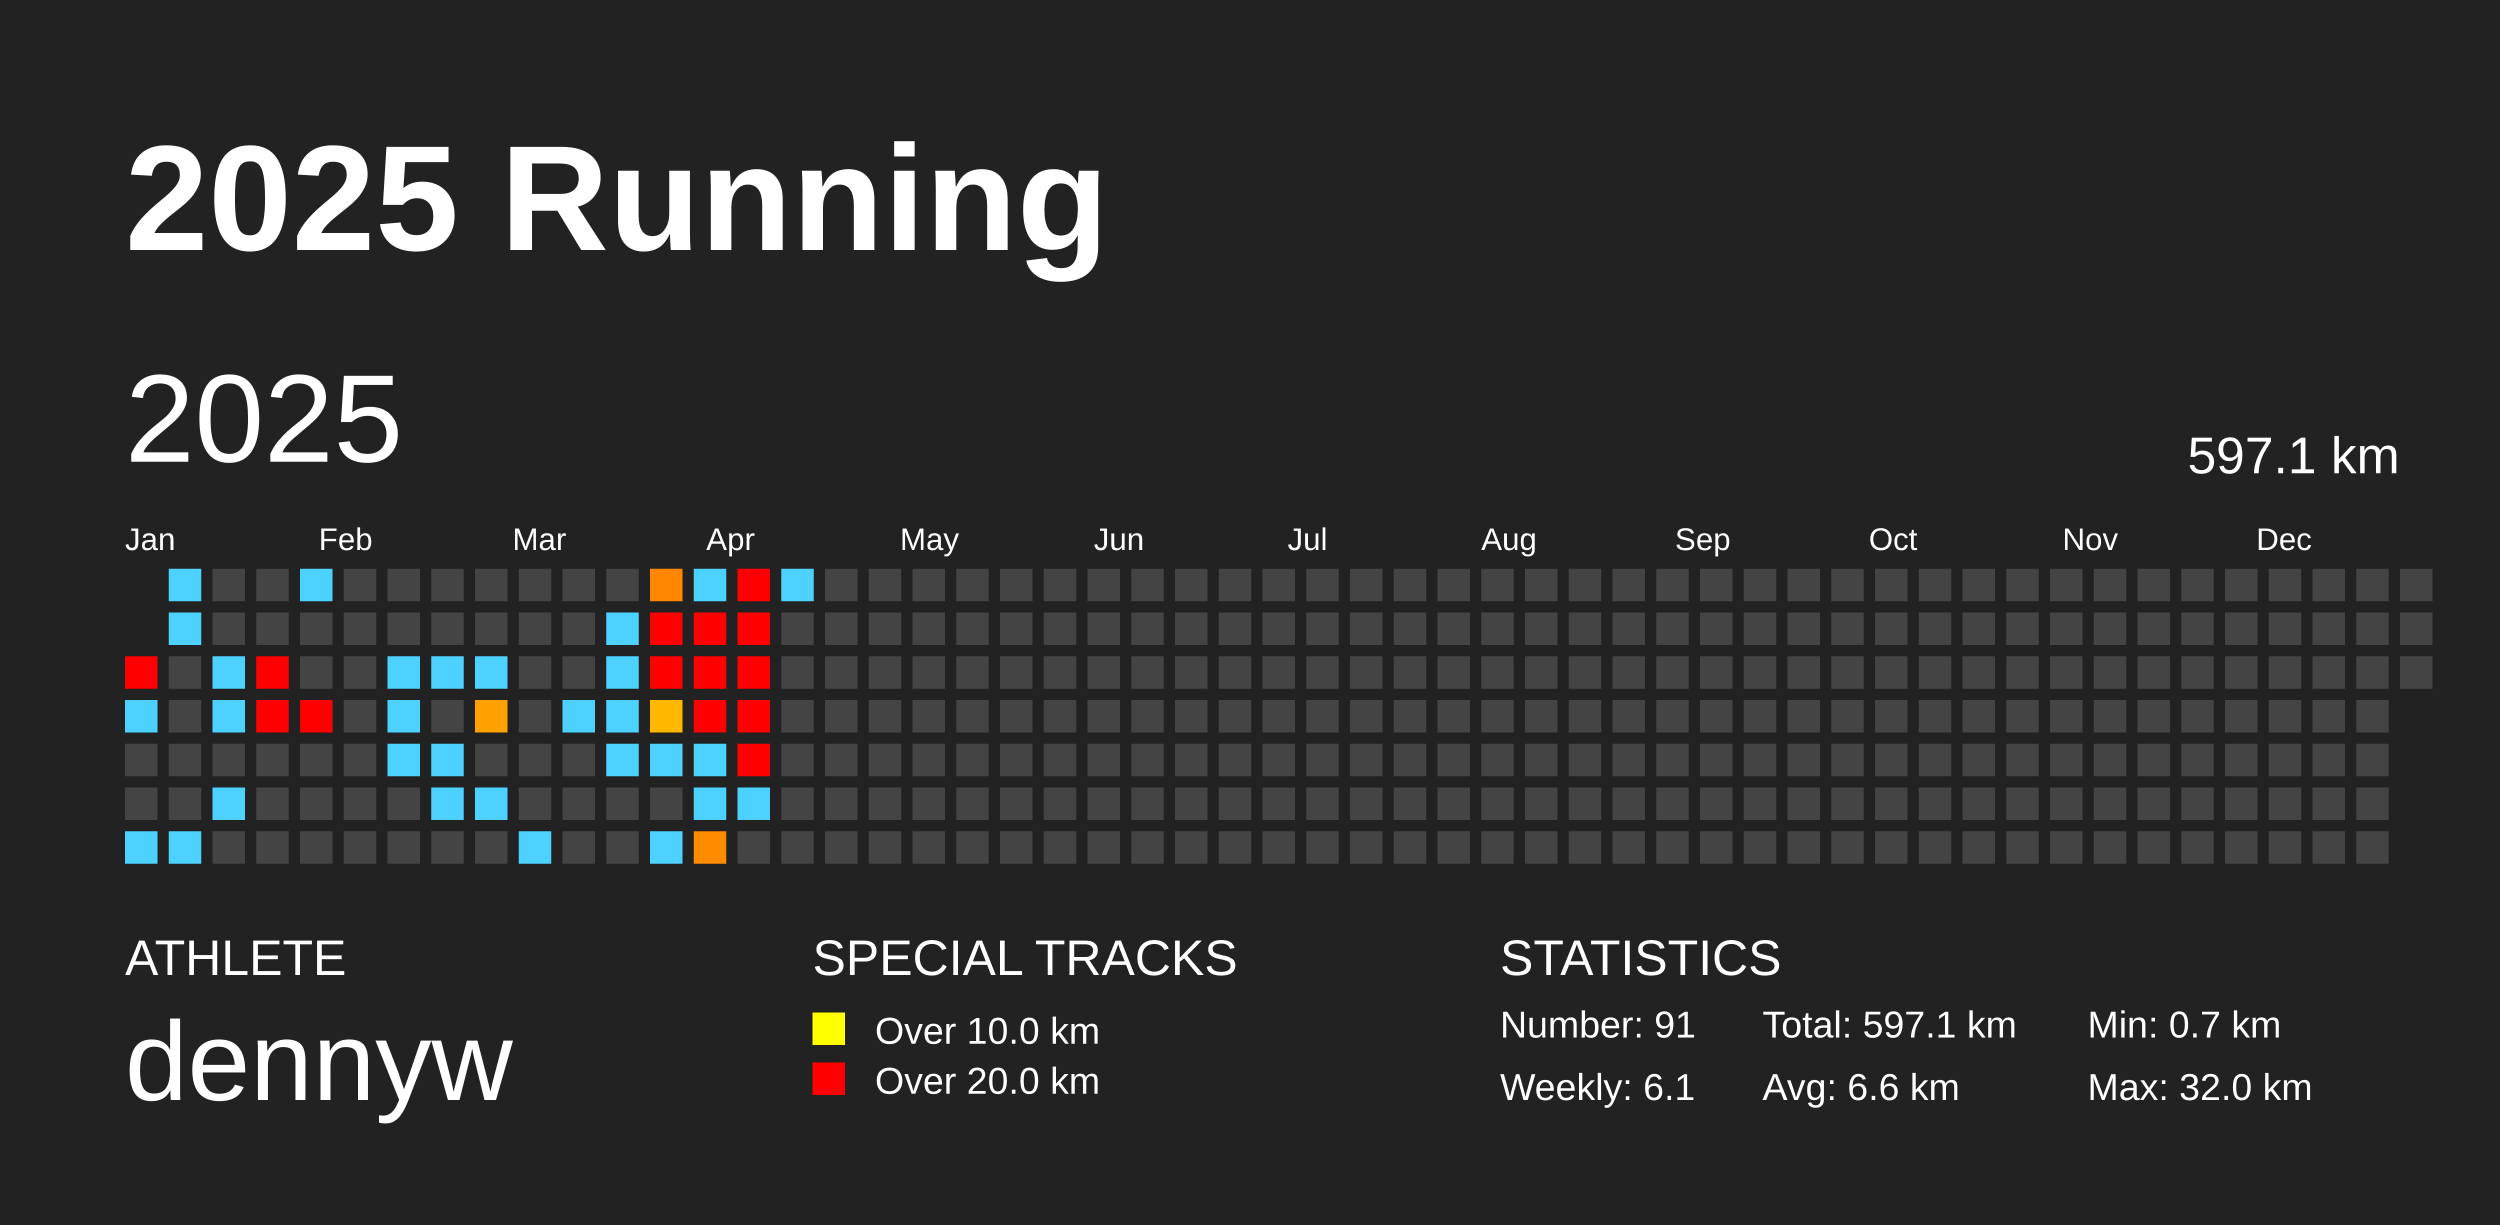
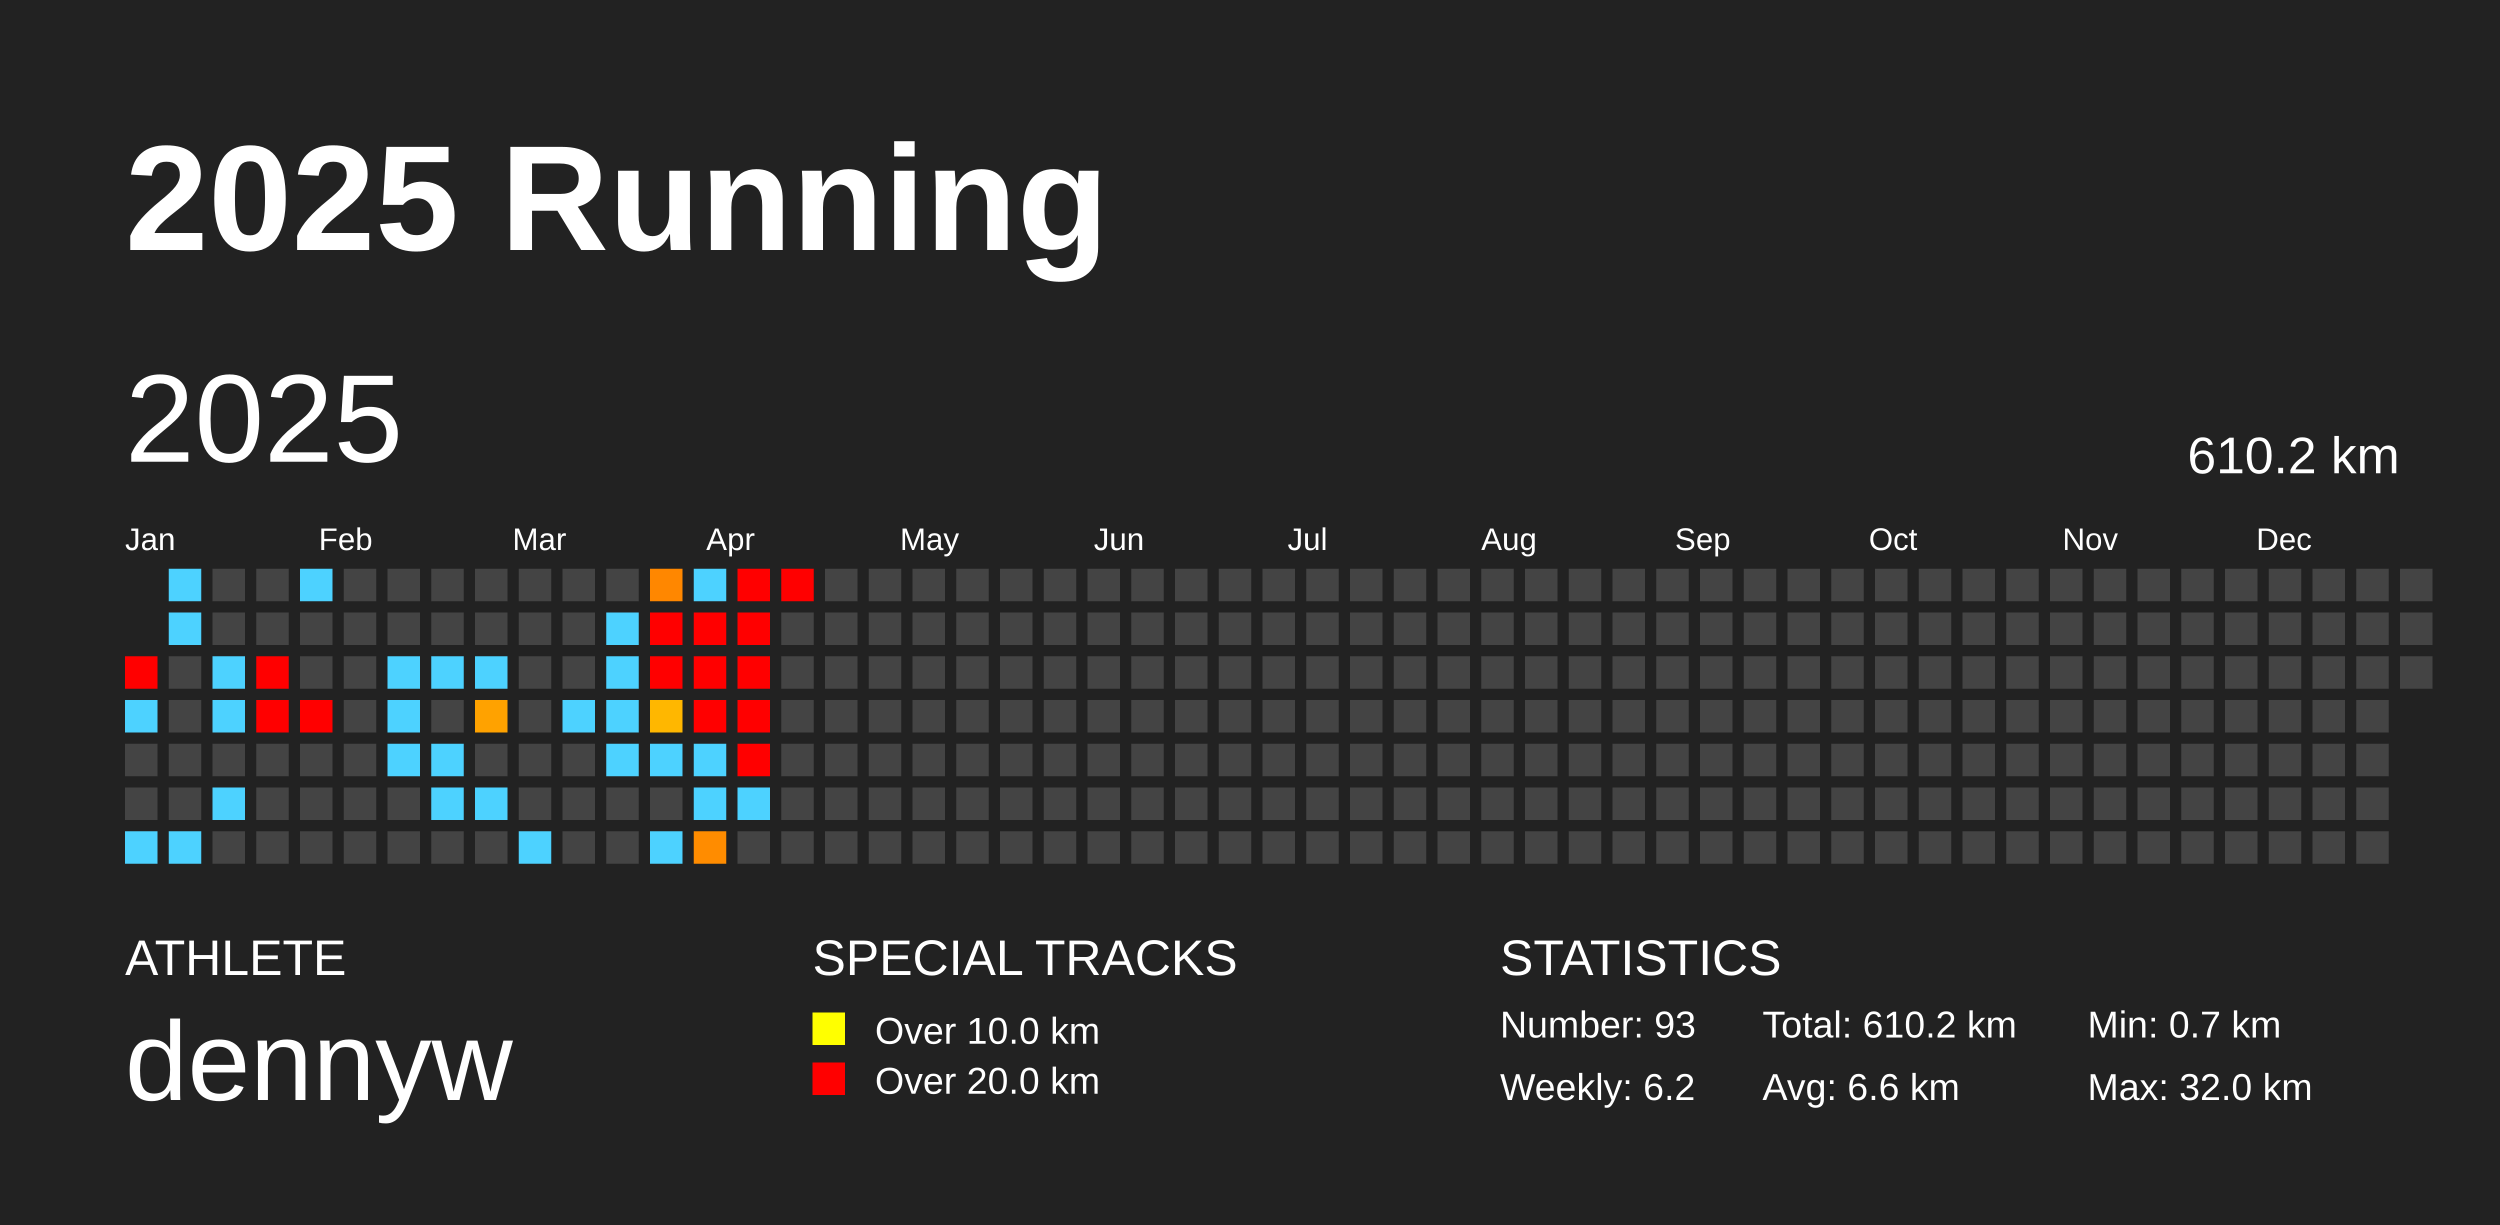
<svg xmlns="http://www.w3.org/2000/svg" baseProfile="full" height="98mm" version="1.1" viewBox="0,0,200,98" width="200mm">
  <defs />
  <rect fill="#222222" height="98" width="200" x="0" y="0" />
  <text fill="#FFFFFF" style="font-size:12px; font-family:Arial; font-weight:bold;" x="10" y="20">2025 Running</text>
  <text fill="#FFFFFF" style="font-size:4px; font-family:Arial" x="10" y="78">ATHLETE</text>
  <text fill="#FFFFFF" style="font-size:9px; font-family:Arial" x="10" y="88">dennyw</text>
  <text fill="#FFFFFF" style="font-size:4px; font-family:Arial" x="65" y="78">SPECIAL TRACKS</text>
  <rect fill="yellow" height="2.6" width="2.6" x="65" y="81" />
  <text fill="#FFFFFF" style="font-size:3px; font-family:Arial" x="70" y="83.5">Over 10.0 km</text>
  <rect fill="red" height="2.6" width="2.6" x="65" y="85" />
  <text fill="#FFFFFF" style="font-size:3px; font-family:Arial" x="70" y="87.5">Over 20.0 km</text>
  <text fill="#FFFFFF" style="font-size:4px; font-family:Arial" x="120" y="78">STATISTICS</text>
-   <text fill="#FFFFFF" style="font-size:3px; font-family:Arial" x="120" y="83">Number: 91</text>
-   <text fill="#FFFFFF" style="font-size:3px; font-family:Arial" x="120" y="88">Weekly: 6.1</text>
-   <text fill="#FFFFFF" style="font-size:3px; font-family:Arial" x="141" y="83">Total: 597.1 km</text>
+   <text fill="#FFFFFF" style="font-size:3px; font-family:Arial" x="120" y="83">Number: 93</text>
+   <text fill="#FFFFFF" style="font-size:3px; font-family:Arial" x="120" y="88">Weekly: 6.2</text>
+   <text fill="#FFFFFF" style="font-size:3px; font-family:Arial" x="141" y="83">Total: 610.2 km</text>
  <text fill="#FFFFFF" style="font-size:3px; font-family:Arial" x="141" y="88">Avg: 6.6 km</text>
  <text fill="#FFFFFF" style="font-size:3px; font-family:Arial" x="167" y="83">Min: 0.7 km</text>
  <text fill="#FFFFFF" style="font-size:3px; font-family:Arial" x="167" y="88">Max: 32.0 km</text>
  <text dominant-baseline="hanging" fill="#FFFFFF" style="font-size:10.0px; font-family:Arial;" x="10" y="30">2025</text>
-   <text dominant-baseline="hanging" fill="#FFFFFF" style="font-size:4.125px; font-family:Arial;" x="175" y="35">597.1 km</text>
+   <text dominant-baseline="hanging" fill="#FFFFFF" style="font-size:4.125px; font-family:Arial;" x="175" y="35">610.2 km</text>
  <text fill="#FFFFFF" style="font-size:2.5px; font-family:Arial" x="10.0" y="44">Jan</text>
  <text fill="#FFFFFF" style="font-size:2.5px; font-family:Arial" x="25.5" y="44">Feb</text>
  <text fill="#FFFFFF" style="font-size:2.5px; font-family:Arial" x="41.0" y="44">Mar</text>
  <text fill="#FFFFFF" style="font-size:2.5px; font-family:Arial" x="56.5" y="44">Apr</text>
  <text fill="#FFFFFF" style="font-size:2.5px; font-family:Arial" x="72.0" y="44">May</text>
  <text fill="#FFFFFF" style="font-size:2.5px; font-family:Arial" x="87.5" y="44">Jun</text>
  <text fill="#FFFFFF" style="font-size:2.5px; font-family:Arial" x="103.0" y="44">Jul</text>
  <text fill="#FFFFFF" style="font-size:2.5px; font-family:Arial" x="118.5" y="44">Aug</text>
  <text fill="#FFFFFF" style="font-size:2.5px; font-family:Arial" x="134.0" y="44">Sep</text>
  <text fill="#FFFFFF" style="font-size:2.5px; font-family:Arial" x="149.5" y="44">Oct</text>
  <text fill="#FFFFFF" style="font-size:2.5px; font-family:Arial" x="165.0" y="44">Nov</text>
  <text fill="#FFFFFF" style="font-size:2.5px; font-family:Arial" x="180.5" y="44">Dec</text>
  <rect fill="red" height="2.6" width="2.6" x="10.0" y="52.5" />
  <rect fill="#4dd2ff" height="2.6" width="2.6" x="10.0" y="56.0" />
  <rect fill="#444444" height="2.6" width="2.6" x="10.0" y="59.5" />
  <rect fill="#444444" height="2.6" width="2.6" x="10.0" y="63.0" />
  <rect fill="#4dd2ff" height="2.6" width="2.6" x="10.0" y="66.5" />
  <rect fill="#4dd2ff" height="2.6" width="2.6" x="13.5" y="45.5" />
  <rect fill="#4dd2ff" height="2.6" width="2.6" x="13.5" y="49.0" />
  <rect fill="#444444" height="2.6" width="2.6" x="13.5" y="52.5" />
  <rect fill="#444444" height="2.6" width="2.6" x="13.5" y="56.0" />
  <rect fill="#444444" height="2.6" width="2.6" x="13.5" y="59.5" />
  <rect fill="#444444" height="2.6" width="2.6" x="13.5" y="63.0" />
  <rect fill="#4dd2ff" height="2.6" width="2.6" x="13.5" y="66.5" />
  <rect fill="#444444" height="2.6" width="2.6" x="17.0" y="45.5" />
  <rect fill="#444444" height="2.6" width="2.6" x="17.0" y="49.0" />
  <rect fill="#4dd2ff" height="2.6" width="2.6" x="17.0" y="52.5" />
  <rect fill="#4dd2ff" height="2.6" width="2.6" x="17.0" y="56.0" />
  <rect fill="#444444" height="2.6" width="2.6" x="17.0" y="59.5" />
  <rect fill="#4dd2ff" height="2.6" width="2.6" x="17.0" y="63.0" />
  <rect fill="#444444" height="2.6" width="2.6" x="17.0" y="66.5" />
  <rect fill="#444444" height="2.6" width="2.6" x="20.5" y="45.5" />
  <rect fill="#444444" height="2.6" width="2.6" x="20.5" y="49.0" />
  <rect fill="red" height="2.6" width="2.6" x="20.5" y="52.5" />
  <rect fill="red" height="2.6" width="2.6" x="20.5" y="56.0" />
  <rect fill="#444444" height="2.6" width="2.6" x="20.5" y="59.5" />
  <rect fill="#444444" height="2.6" width="2.6" x="20.5" y="63.0" />
  <rect fill="#444444" height="2.6" width="2.6" x="20.5" y="66.5" />
  <rect fill="#4dd2ff" height="2.6" width="2.6" x="24.0" y="45.5" />
  <rect fill="#444444" height="2.6" width="2.6" x="24.0" y="49.0" />
  <rect fill="#444444" height="2.6" width="2.6" x="24.0" y="52.5" />
  <rect fill="red" height="2.6" width="2.6" x="24.0" y="56.0" />
  <rect fill="#444444" height="2.6" width="2.6" x="24.0" y="59.5" />
  <rect fill="#444444" height="2.6" width="2.6" x="24.0" y="63.0" />
  <rect fill="#444444" height="2.6" width="2.6" x="24.0" y="66.5" />
  <rect fill="#444444" height="2.6" width="2.6" x="27.5" y="45.5" />
  <rect fill="#444444" height="2.6" width="2.6" x="27.5" y="49.0" />
  <rect fill="#444444" height="2.6" width="2.6" x="27.5" y="52.5" />
  <rect fill="#444444" height="2.6" width="2.6" x="27.5" y="56.0" />
  <rect fill="#444444" height="2.6" width="2.6" x="27.5" y="59.5" />
  <rect fill="#444444" height="2.6" width="2.6" x="27.5" y="63.0" />
  <rect fill="#444444" height="2.6" width="2.6" x="27.5" y="66.5" />
  <rect fill="#444444" height="2.6" width="2.6" x="31.0" y="45.5" />
  <rect fill="#444444" height="2.6" width="2.6" x="31.0" y="49.0" />
  <rect fill="#4dd2ff" height="2.6" width="2.6" x="31.0" y="52.5" />
  <rect fill="#4dd2ff" height="2.6" width="2.6" x="31.0" y="56.0" />
  <rect fill="#4dd2ff" height="2.6" width="2.6" x="31.0" y="59.5" />
  <rect fill="#444444" height="2.6" width="2.6" x="31.0" y="63.0" />
  <rect fill="#444444" height="2.6" width="2.6" x="31.0" y="66.5" />
  <rect fill="#444444" height="2.6" width="2.6" x="34.5" y="45.5" />
  <rect fill="#444444" height="2.6" width="2.6" x="34.5" y="49.0" />
  <rect fill="#4dd2ff" height="2.6" width="2.6" x="34.5" y="52.5" />
  <rect fill="#444444" height="2.6" width="2.6" x="34.5" y="56.0" />
  <rect fill="#4dd2ff" height="2.6" width="2.6" x="34.5" y="59.5" />
  <rect fill="#4dd2ff" height="2.6" width="2.6" x="34.5" y="63.0" />
  <rect fill="#444444" height="2.6" width="2.6" x="34.5" y="66.5" />
  <rect fill="#444444" height="2.6" width="2.6" x="38.0" y="45.5" />
  <rect fill="#444444" height="2.6" width="2.6" x="38.0" y="49.0" />
  <rect fill="#4dd2ff" height="2.6" width="2.6" x="38.0" y="52.5" />
  <rect fill="#ffa200" height="2.6" width="2.6" x="38.0" y="56.0" />
  <rect fill="#444444" height="2.6" width="2.6" x="38.0" y="59.5" />
  <rect fill="#4dd2ff" height="2.6" width="2.6" x="38.0" y="63.0" />
  <rect fill="#444444" height="2.6" width="2.6" x="38.0" y="66.5" />
  <rect fill="#444444" height="2.6" width="2.6" x="41.5" y="45.5" />
  <rect fill="#444444" height="2.6" width="2.6" x="41.5" y="49.0" />
  <rect fill="#444444" height="2.6" width="2.6" x="41.5" y="52.5" />
  <rect fill="#444444" height="2.6" width="2.6" x="41.5" y="56.0" />
  <rect fill="#444444" height="2.6" width="2.6" x="41.5" y="59.5" />
  <rect fill="#444444" height="2.6" width="2.6" x="41.5" y="63.0" />
  <rect fill="#4dd2ff" height="2.6" width="2.6" x="41.5" y="66.5" />
  <rect fill="#444444" height="2.6" width="2.6" x="45.0" y="45.5" />
  <rect fill="#444444" height="2.6" width="2.6" x="45.0" y="49.0" />
  <rect fill="#444444" height="2.6" width="2.6" x="45.0" y="52.5" />
  <rect fill="#4dd2ff" height="2.6" width="2.6" x="45.0" y="56.0" />
  <rect fill="#444444" height="2.6" width="2.6" x="45.0" y="59.5" />
  <rect fill="#444444" height="2.6" width="2.6" x="45.0" y="63.0" />
  <rect fill="#444444" height="2.6" width="2.6" x="45.0" y="66.5" />
  <rect fill="#444444" height="2.6" width="2.6" x="48.5" y="45.5" />
  <rect fill="#4dd2ff" height="2.6" width="2.6" x="48.5" y="49.0" />
  <rect fill="#4dd2ff" height="2.6" width="2.6" x="48.5" y="52.5" />
  <rect fill="#4dd2ff" height="2.6" width="2.6" x="48.5" y="56.0" />
  <rect fill="#4dd2ff" height="2.6" width="2.6" x="48.5" y="59.5" />
  <rect fill="#444444" height="2.6" width="2.6" x="48.5" y="63.0" />
  <rect fill="#444444" height="2.6" width="2.6" x="48.5" y="66.5" />
  <rect fill="#ff8700" height="2.6" width="2.6" x="52.0" y="45.5" />
  <rect fill="red" height="2.6" width="2.6" x="52.0" y="49.0" />
  <rect fill="red" height="2.6" width="2.6" x="52.0" y="52.5" />
  <rect fill="#ffb700" height="2.6" width="2.6" x="52.0" y="56.0" />
  <rect fill="#4dd2ff" height="2.6" width="2.6" x="52.0" y="59.5" />
  <rect fill="#444444" height="2.6" width="2.6" x="52.0" y="63.0" />
  <rect fill="#4dd2ff" height="2.6" width="2.6" x="52.0" y="66.5" />
  <rect fill="#4dd2ff" height="2.6" width="2.6" x="55.5" y="45.5" />
  <rect fill="red" height="2.6" width="2.6" x="55.5" y="49.0" />
  <rect fill="red" height="2.6" width="2.6" x="55.5" y="52.5" />
  <rect fill="red" height="2.6" width="2.6" x="55.5" y="56.0" />
  <rect fill="#4dd2ff" height="2.6" width="2.6" x="55.5" y="59.5" />
  <rect fill="#4dd2ff" height="2.6" width="2.6" x="55.5" y="63.0" />
  <rect fill="#ff8c00" height="2.6" width="2.6" x="55.5" y="66.5" />
  <rect fill="red" height="2.6" width="2.6" x="59.0" y="45.5" />
  <rect fill="red" height="2.6" width="2.6" x="59.0" y="49.0" />
  <rect fill="red" height="2.6" width="2.6" x="59.0" y="52.5" />
  <rect fill="red" height="2.6" width="2.6" x="59.0" y="56.0" />
  <rect fill="red" height="2.6" width="2.6" x="59.0" y="59.5" />
  <rect fill="#4dd2ff" height="2.6" width="2.6" x="59.0" y="63.0" />
  <rect fill="#444444" height="2.6" width="2.6" x="59.0" y="66.5" />
-   <rect fill="#4dd2ff" height="2.6" width="2.6" x="62.5" y="45.5" />
+   <rect fill="red" height="2.6" width="2.6" x="62.5" y="45.5" />
  <rect fill="#444444" height="2.6" width="2.6" x="62.5" y="49.0" />
  <rect fill="#444444" height="2.6" width="2.6" x="62.5" y="52.5" />
  <rect fill="#444444" height="2.6" width="2.6" x="62.5" y="56.0" />
  <rect fill="#444444" height="2.6" width="2.6" x="62.5" y="59.5" />
  <rect fill="#444444" height="2.6" width="2.6" x="62.5" y="63.0" />
  <rect fill="#444444" height="2.6" width="2.6" x="62.5" y="66.5" />
  <rect fill="#444444" height="2.6" width="2.6" x="66.0" y="45.5" />
  <rect fill="#444444" height="2.6" width="2.6" x="66.0" y="49.0" />
  <rect fill="#444444" height="2.6" width="2.6" x="66.0" y="52.5" />
  <rect fill="#444444" height="2.6" width="2.6" x="66.0" y="56.0" />
  <rect fill="#444444" height="2.6" width="2.6" x="66.0" y="59.5" />
  <rect fill="#444444" height="2.6" width="2.6" x="66.0" y="63.0" />
  <rect fill="#444444" height="2.6" width="2.6" x="66.0" y="66.5" />
  <rect fill="#444444" height="2.6" width="2.6" x="69.5" y="45.5" />
  <rect fill="#444444" height="2.6" width="2.6" x="69.5" y="49.0" />
  <rect fill="#444444" height="2.6" width="2.6" x="69.5" y="52.5" />
  <rect fill="#444444" height="2.6" width="2.6" x="69.5" y="56.0" />
  <rect fill="#444444" height="2.6" width="2.6" x="69.5" y="59.5" />
  <rect fill="#444444" height="2.6" width="2.6" x="69.5" y="63.0" />
  <rect fill="#444444" height="2.6" width="2.6" x="69.5" y="66.5" />
  <rect fill="#444444" height="2.6" width="2.6" x="73.0" y="45.5" />
  <rect fill="#444444" height="2.6" width="2.6" x="73.0" y="49.0" />
  <rect fill="#444444" height="2.6" width="2.6" x="73.0" y="52.5" />
  <rect fill="#444444" height="2.6" width="2.6" x="73.0" y="56.0" />
  <rect fill="#444444" height="2.6" width="2.6" x="73.0" y="59.5" />
  <rect fill="#444444" height="2.6" width="2.6" x="73.0" y="63.0" />
  <rect fill="#444444" height="2.6" width="2.6" x="73.0" y="66.5" />
  <rect fill="#444444" height="2.6" width="2.6" x="76.5" y="45.5" />
  <rect fill="#444444" height="2.6" width="2.6" x="76.5" y="49.0" />
  <rect fill="#444444" height="2.6" width="2.6" x="76.5" y="52.5" />
  <rect fill="#444444" height="2.6" width="2.6" x="76.5" y="56.0" />
  <rect fill="#444444" height="2.6" width="2.6" x="76.5" y="59.5" />
  <rect fill="#444444" height="2.6" width="2.6" x="76.5" y="63.0" />
  <rect fill="#444444" height="2.6" width="2.6" x="76.5" y="66.5" />
  <rect fill="#444444" height="2.6" width="2.6" x="80.0" y="45.5" />
  <rect fill="#444444" height="2.6" width="2.6" x="80.0" y="49.0" />
  <rect fill="#444444" height="2.6" width="2.6" x="80.0" y="52.5" />
  <rect fill="#444444" height="2.6" width="2.6" x="80.0" y="56.0" />
  <rect fill="#444444" height="2.6" width="2.6" x="80.0" y="59.5" />
  <rect fill="#444444" height="2.6" width="2.6" x="80.0" y="63.0" />
  <rect fill="#444444" height="2.6" width="2.6" x="80.0" y="66.5" />
  <rect fill="#444444" height="2.6" width="2.6" x="83.5" y="45.5" />
  <rect fill="#444444" height="2.6" width="2.6" x="83.5" y="49.0" />
  <rect fill="#444444" height="2.6" width="2.6" x="83.5" y="52.5" />
  <rect fill="#444444" height="2.6" width="2.6" x="83.5" y="56.0" />
  <rect fill="#444444" height="2.6" width="2.6" x="83.5" y="59.5" />
  <rect fill="#444444" height="2.6" width="2.6" x="83.5" y="63.0" />
  <rect fill="#444444" height="2.6" width="2.6" x="83.5" y="66.5" />
  <rect fill="#444444" height="2.6" width="2.6" x="87.0" y="45.5" />
  <rect fill="#444444" height="2.6" width="2.6" x="87.0" y="49.0" />
  <rect fill="#444444" height="2.6" width="2.6" x="87.0" y="52.5" />
  <rect fill="#444444" height="2.6" width="2.6" x="87.0" y="56.0" />
  <rect fill="#444444" height="2.6" width="2.6" x="87.0" y="59.5" />
  <rect fill="#444444" height="2.6" width="2.6" x="87.0" y="63.0" />
  <rect fill="#444444" height="2.6" width="2.6" x="87.0" y="66.5" />
  <rect fill="#444444" height="2.6" width="2.6" x="90.5" y="45.5" />
  <rect fill="#444444" height="2.6" width="2.6" x="90.5" y="49.0" />
  <rect fill="#444444" height="2.6" width="2.6" x="90.5" y="52.5" />
  <rect fill="#444444" height="2.6" width="2.6" x="90.5" y="56.0" />
  <rect fill="#444444" height="2.6" width="2.6" x="90.5" y="59.5" />
  <rect fill="#444444" height="2.6" width="2.6" x="90.5" y="63.0" />
  <rect fill="#444444" height="2.6" width="2.6" x="90.5" y="66.5" />
  <rect fill="#444444" height="2.6" width="2.6" x="94.0" y="45.5" />
  <rect fill="#444444" height="2.6" width="2.6" x="94.0" y="49.0" />
  <rect fill="#444444" height="2.6" width="2.6" x="94.0" y="52.5" />
  <rect fill="#444444" height="2.6" width="2.6" x="94.0" y="56.0" />
  <rect fill="#444444" height="2.6" width="2.6" x="94.0" y="59.5" />
  <rect fill="#444444" height="2.6" width="2.6" x="94.0" y="63.0" />
  <rect fill="#444444" height="2.6" width="2.6" x="94.0" y="66.5" />
  <rect fill="#444444" height="2.6" width="2.6" x="97.5" y="45.5" />
  <rect fill="#444444" height="2.6" width="2.6" x="97.5" y="49.0" />
  <rect fill="#444444" height="2.6" width="2.6" x="97.5" y="52.5" />
  <rect fill="#444444" height="2.6" width="2.6" x="97.5" y="56.0" />
  <rect fill="#444444" height="2.6" width="2.6" x="97.5" y="59.5" />
  <rect fill="#444444" height="2.6" width="2.6" x="97.5" y="63.0" />
  <rect fill="#444444" height="2.6" width="2.6" x="97.5" y="66.5" />
  <rect fill="#444444" height="2.6" width="2.6" x="101.0" y="45.5" />
  <rect fill="#444444" height="2.6" width="2.6" x="101.0" y="49.0" />
  <rect fill="#444444" height="2.6" width="2.6" x="101.0" y="52.5" />
  <rect fill="#444444" height="2.6" width="2.6" x="101.0" y="56.0" />
  <rect fill="#444444" height="2.6" width="2.6" x="101.0" y="59.5" />
  <rect fill="#444444" height="2.6" width="2.6" x="101.0" y="63.0" />
  <rect fill="#444444" height="2.6" width="2.6" x="101.0" y="66.5" />
  <rect fill="#444444" height="2.6" width="2.6" x="104.5" y="45.5" />
  <rect fill="#444444" height="2.6" width="2.6" x="104.5" y="49.0" />
  <rect fill="#444444" height="2.6" width="2.6" x="104.5" y="52.5" />
  <rect fill="#444444" height="2.6" width="2.6" x="104.5" y="56.0" />
  <rect fill="#444444" height="2.6" width="2.6" x="104.5" y="59.5" />
  <rect fill="#444444" height="2.6" width="2.6" x="104.5" y="63.0" />
  <rect fill="#444444" height="2.6" width="2.6" x="104.5" y="66.5" />
  <rect fill="#444444" height="2.6" width="2.6" x="108.0" y="45.5" />
  <rect fill="#444444" height="2.6" width="2.6" x="108.0" y="49.0" />
  <rect fill="#444444" height="2.6" width="2.6" x="108.0" y="52.5" />
  <rect fill="#444444" height="2.6" width="2.6" x="108.0" y="56.0" />
  <rect fill="#444444" height="2.6" width="2.6" x="108.0" y="59.5" />
  <rect fill="#444444" height="2.6" width="2.6" x="108.0" y="63.0" />
  <rect fill="#444444" height="2.6" width="2.6" x="108.0" y="66.5" />
  <rect fill="#444444" height="2.6" width="2.6" x="111.5" y="45.5" />
  <rect fill="#444444" height="2.6" width="2.6" x="111.5" y="49.0" />
  <rect fill="#444444" height="2.6" width="2.6" x="111.5" y="52.5" />
  <rect fill="#444444" height="2.6" width="2.6" x="111.5" y="56.0" />
  <rect fill="#444444" height="2.6" width="2.6" x="111.5" y="59.5" />
  <rect fill="#444444" height="2.6" width="2.6" x="111.5" y="63.0" />
  <rect fill="#444444" height="2.6" width="2.6" x="111.5" y="66.5" />
  <rect fill="#444444" height="2.6" width="2.6" x="115.0" y="45.5" />
  <rect fill="#444444" height="2.6" width="2.6" x="115.0" y="49.0" />
  <rect fill="#444444" height="2.6" width="2.6" x="115.0" y="52.5" />
  <rect fill="#444444" height="2.6" width="2.6" x="115.0" y="56.0" />
  <rect fill="#444444" height="2.6" width="2.6" x="115.0" y="59.5" />
  <rect fill="#444444" height="2.6" width="2.6" x="115.0" y="63.0" />
  <rect fill="#444444" height="2.6" width="2.6" x="115.0" y="66.5" />
  <rect fill="#444444" height="2.6" width="2.6" x="118.5" y="45.5" />
  <rect fill="#444444" height="2.6" width="2.6" x="118.5" y="49.0" />
  <rect fill="#444444" height="2.6" width="2.6" x="118.5" y="52.5" />
  <rect fill="#444444" height="2.6" width="2.6" x="118.5" y="56.0" />
  <rect fill="#444444" height="2.6" width="2.6" x="118.5" y="59.5" />
  <rect fill="#444444" height="2.6" width="2.6" x="118.5" y="63.0" />
  <rect fill="#444444" height="2.6" width="2.6" x="118.5" y="66.5" />
  <rect fill="#444444" height="2.6" width="2.6" x="122.0" y="45.5" />
  <rect fill="#444444" height="2.6" width="2.6" x="122.0" y="49.0" />
  <rect fill="#444444" height="2.6" width="2.6" x="122.0" y="52.5" />
  <rect fill="#444444" height="2.6" width="2.6" x="122.0" y="56.0" />
  <rect fill="#444444" height="2.6" width="2.6" x="122.0" y="59.5" />
  <rect fill="#444444" height="2.6" width="2.6" x="122.0" y="63.0" />
  <rect fill="#444444" height="2.6" width="2.6" x="122.0" y="66.5" />
  <rect fill="#444444" height="2.6" width="2.6" x="125.5" y="45.5" />
  <rect fill="#444444" height="2.6" width="2.6" x="125.5" y="49.0" />
  <rect fill="#444444" height="2.6" width="2.6" x="125.5" y="52.5" />
  <rect fill="#444444" height="2.6" width="2.6" x="125.5" y="56.0" />
  <rect fill="#444444" height="2.6" width="2.6" x="125.5" y="59.5" />
  <rect fill="#444444" height="2.6" width="2.6" x="125.5" y="63.0" />
  <rect fill="#444444" height="2.6" width="2.6" x="125.5" y="66.5" />
  <rect fill="#444444" height="2.6" width="2.6" x="129.0" y="45.5" />
  <rect fill="#444444" height="2.6" width="2.6" x="129.0" y="49.0" />
  <rect fill="#444444" height="2.6" width="2.6" x="129.0" y="52.5" />
  <rect fill="#444444" height="2.6" width="2.6" x="129.0" y="56.0" />
  <rect fill="#444444" height="2.6" width="2.6" x="129.0" y="59.5" />
  <rect fill="#444444" height="2.6" width="2.6" x="129.0" y="63.0" />
  <rect fill="#444444" height="2.6" width="2.6" x="129.0" y="66.5" />
  <rect fill="#444444" height="2.6" width="2.6" x="132.5" y="45.5" />
  <rect fill="#444444" height="2.6" width="2.6" x="132.5" y="49.0" />
  <rect fill="#444444" height="2.6" width="2.6" x="132.5" y="52.5" />
  <rect fill="#444444" height="2.6" width="2.6" x="132.5" y="56.0" />
  <rect fill="#444444" height="2.6" width="2.6" x="132.5" y="59.5" />
  <rect fill="#444444" height="2.6" width="2.6" x="132.5" y="63.0" />
  <rect fill="#444444" height="2.6" width="2.6" x="132.5" y="66.5" />
  <rect fill="#444444" height="2.6" width="2.6" x="136.0" y="45.5" />
  <rect fill="#444444" height="2.6" width="2.6" x="136.0" y="49.0" />
  <rect fill="#444444" height="2.6" width="2.6" x="136.0" y="52.5" />
  <rect fill="#444444" height="2.6" width="2.6" x="136.0" y="56.0" />
  <rect fill="#444444" height="2.6" width="2.6" x="136.0" y="59.5" />
  <rect fill="#444444" height="2.6" width="2.6" x="136.0" y="63.0" />
  <rect fill="#444444" height="2.6" width="2.6" x="136.0" y="66.5" />
  <rect fill="#444444" height="2.6" width="2.6" x="139.5" y="45.5" />
  <rect fill="#444444" height="2.6" width="2.6" x="139.5" y="49.0" />
  <rect fill="#444444" height="2.6" width="2.6" x="139.5" y="52.5" />
  <rect fill="#444444" height="2.6" width="2.6" x="139.5" y="56.0" />
  <rect fill="#444444" height="2.6" width="2.6" x="139.5" y="59.5" />
  <rect fill="#444444" height="2.6" width="2.6" x="139.5" y="63.0" />
  <rect fill="#444444" height="2.6" width="2.6" x="139.5" y="66.5" />
  <rect fill="#444444" height="2.6" width="2.6" x="143.0" y="45.5" />
  <rect fill="#444444" height="2.6" width="2.6" x="143.0" y="49.0" />
  <rect fill="#444444" height="2.6" width="2.6" x="143.0" y="52.5" />
  <rect fill="#444444" height="2.6" width="2.6" x="143.0" y="56.0" />
  <rect fill="#444444" height="2.6" width="2.6" x="143.0" y="59.5" />
  <rect fill="#444444" height="2.6" width="2.6" x="143.0" y="63.0" />
  <rect fill="#444444" height="2.6" width="2.6" x="143.0" y="66.5" />
  <rect fill="#444444" height="2.6" width="2.6" x="146.5" y="45.5" />
  <rect fill="#444444" height="2.6" width="2.6" x="146.5" y="49.0" />
  <rect fill="#444444" height="2.6" width="2.6" x="146.5" y="52.5" />
  <rect fill="#444444" height="2.6" width="2.6" x="146.5" y="56.0" />
  <rect fill="#444444" height="2.6" width="2.6" x="146.5" y="59.5" />
  <rect fill="#444444" height="2.6" width="2.6" x="146.5" y="63.0" />
  <rect fill="#444444" height="2.6" width="2.6" x="146.5" y="66.5" />
  <rect fill="#444444" height="2.6" width="2.6" x="150.0" y="45.5" />
  <rect fill="#444444" height="2.6" width="2.6" x="150.0" y="49.0" />
  <rect fill="#444444" height="2.6" width="2.6" x="150.0" y="52.5" />
  <rect fill="#444444" height="2.6" width="2.6" x="150.0" y="56.0" />
  <rect fill="#444444" height="2.6" width="2.6" x="150.0" y="59.5" />
  <rect fill="#444444" height="2.6" width="2.6" x="150.0" y="63.0" />
  <rect fill="#444444" height="2.6" width="2.6" x="150.0" y="66.5" />
  <rect fill="#444444" height="2.6" width="2.6" x="153.5" y="45.5" />
  <rect fill="#444444" height="2.6" width="2.6" x="153.5" y="49.0" />
  <rect fill="#444444" height="2.6" width="2.6" x="153.5" y="52.5" />
  <rect fill="#444444" height="2.6" width="2.6" x="153.5" y="56.0" />
  <rect fill="#444444" height="2.6" width="2.6" x="153.5" y="59.5" />
  <rect fill="#444444" height="2.6" width="2.6" x="153.5" y="63.0" />
  <rect fill="#444444" height="2.6" width="2.6" x="153.5" y="66.5" />
  <rect fill="#444444" height="2.6" width="2.6" x="157.0" y="45.5" />
  <rect fill="#444444" height="2.6" width="2.6" x="157.0" y="49.0" />
  <rect fill="#444444" height="2.6" width="2.6" x="157.0" y="52.5" />
  <rect fill="#444444" height="2.6" width="2.6" x="157.0" y="56.0" />
  <rect fill="#444444" height="2.6" width="2.6" x="157.0" y="59.5" />
  <rect fill="#444444" height="2.6" width="2.6" x="157.0" y="63.0" />
  <rect fill="#444444" height="2.6" width="2.6" x="157.0" y="66.5" />
  <rect fill="#444444" height="2.6" width="2.6" x="160.5" y="45.5" />
  <rect fill="#444444" height="2.6" width="2.6" x="160.5" y="49.0" />
  <rect fill="#444444" height="2.6" width="2.6" x="160.5" y="52.5" />
  <rect fill="#444444" height="2.6" width="2.6" x="160.5" y="56.0" />
  <rect fill="#444444" height="2.6" width="2.6" x="160.5" y="59.5" />
  <rect fill="#444444" height="2.6" width="2.6" x="160.5" y="63.0" />
  <rect fill="#444444" height="2.6" width="2.6" x="160.5" y="66.5" />
  <rect fill="#444444" height="2.6" width="2.6" x="164.0" y="45.5" />
  <rect fill="#444444" height="2.6" width="2.6" x="164.0" y="49.0" />
  <rect fill="#444444" height="2.6" width="2.6" x="164.0" y="52.5" />
  <rect fill="#444444" height="2.6" width="2.6" x="164.0" y="56.0" />
  <rect fill="#444444" height="2.6" width="2.6" x="164.0" y="59.5" />
  <rect fill="#444444" height="2.6" width="2.6" x="164.0" y="63.0" />
  <rect fill="#444444" height="2.6" width="2.6" x="164.0" y="66.5" />
  <rect fill="#444444" height="2.6" width="2.6" x="167.5" y="45.5" />
  <rect fill="#444444" height="2.6" width="2.6" x="167.5" y="49.0" />
  <rect fill="#444444" height="2.6" width="2.6" x="167.5" y="52.5" />
  <rect fill="#444444" height="2.6" width="2.6" x="167.5" y="56.0" />
  <rect fill="#444444" height="2.6" width="2.6" x="167.5" y="59.5" />
  <rect fill="#444444" height="2.6" width="2.6" x="167.5" y="63.0" />
  <rect fill="#444444" height="2.6" width="2.6" x="167.5" y="66.5" />
  <rect fill="#444444" height="2.6" width="2.6" x="171.0" y="45.5" />
  <rect fill="#444444" height="2.6" width="2.6" x="171.0" y="49.0" />
  <rect fill="#444444" height="2.6" width="2.6" x="171.0" y="52.5" />
  <rect fill="#444444" height="2.6" width="2.6" x="171.0" y="56.0" />
  <rect fill="#444444" height="2.6" width="2.6" x="171.0" y="59.5" />
  <rect fill="#444444" height="2.6" width="2.6" x="171.0" y="63.0" />
  <rect fill="#444444" height="2.6" width="2.6" x="171.0" y="66.5" />
  <rect fill="#444444" height="2.6" width="2.6" x="174.5" y="45.5" />
  <rect fill="#444444" height="2.6" width="2.6" x="174.5" y="49.0" />
  <rect fill="#444444" height="2.6" width="2.6" x="174.5" y="52.5" />
  <rect fill="#444444" height="2.6" width="2.6" x="174.5" y="56.0" />
  <rect fill="#444444" height="2.6" width="2.6" x="174.5" y="59.5" />
  <rect fill="#444444" height="2.6" width="2.6" x="174.5" y="63.0" />
  <rect fill="#444444" height="2.6" width="2.6" x="174.5" y="66.5" />
  <rect fill="#444444" height="2.6" width="2.6" x="178.0" y="45.5" />
  <rect fill="#444444" height="2.6" width="2.6" x="178.0" y="49.0" />
  <rect fill="#444444" height="2.6" width="2.6" x="178.0" y="52.5" />
  <rect fill="#444444" height="2.6" width="2.6" x="178.0" y="56.0" />
  <rect fill="#444444" height="2.6" width="2.6" x="178.0" y="59.5" />
  <rect fill="#444444" height="2.6" width="2.6" x="178.0" y="63.0" />
  <rect fill="#444444" height="2.6" width="2.6" x="178.0" y="66.5" />
  <rect fill="#444444" height="2.6" width="2.6" x="181.5" y="45.5" />
  <rect fill="#444444" height="2.6" width="2.6" x="181.5" y="49.0" />
  <rect fill="#444444" height="2.6" width="2.6" x="181.5" y="52.5" />
  <rect fill="#444444" height="2.6" width="2.6" x="181.5" y="56.0" />
  <rect fill="#444444" height="2.6" width="2.6" x="181.5" y="59.5" />
  <rect fill="#444444" height="2.6" width="2.6" x="181.5" y="63.0" />
  <rect fill="#444444" height="2.6" width="2.6" x="181.5" y="66.5" />
  <rect fill="#444444" height="2.6" width="2.6" x="185.0" y="45.5" />
  <rect fill="#444444" height="2.6" width="2.6" x="185.0" y="49.0" />
  <rect fill="#444444" height="2.6" width="2.6" x="185.0" y="52.5" />
  <rect fill="#444444" height="2.6" width="2.6" x="185.0" y="56.0" />
  <rect fill="#444444" height="2.6" width="2.6" x="185.0" y="59.5" />
  <rect fill="#444444" height="2.6" width="2.6" x="185.0" y="63.0" />
  <rect fill="#444444" height="2.6" width="2.6" x="185.0" y="66.5" />
  <rect fill="#444444" height="2.6" width="2.6" x="188.5" y="45.5" />
  <rect fill="#444444" height="2.6" width="2.6" x="188.5" y="49.0" />
  <rect fill="#444444" height="2.6" width="2.6" x="188.5" y="52.5" />
  <rect fill="#444444" height="2.6" width="2.6" x="188.5" y="56.0" />
  <rect fill="#444444" height="2.6" width="2.6" x="188.5" y="59.5" />
  <rect fill="#444444" height="2.6" width="2.6" x="188.5" y="63.0" />
  <rect fill="#444444" height="2.6" width="2.6" x="188.5" y="66.5" />
  <rect fill="#444444" height="2.6" width="2.6" x="192.0" y="45.5" />
  <rect fill="#444444" height="2.6" width="2.6" x="192.0" y="49.0" />
  <rect fill="#444444" height="2.6" width="2.6" x="192.0" y="52.5" />
</svg>
